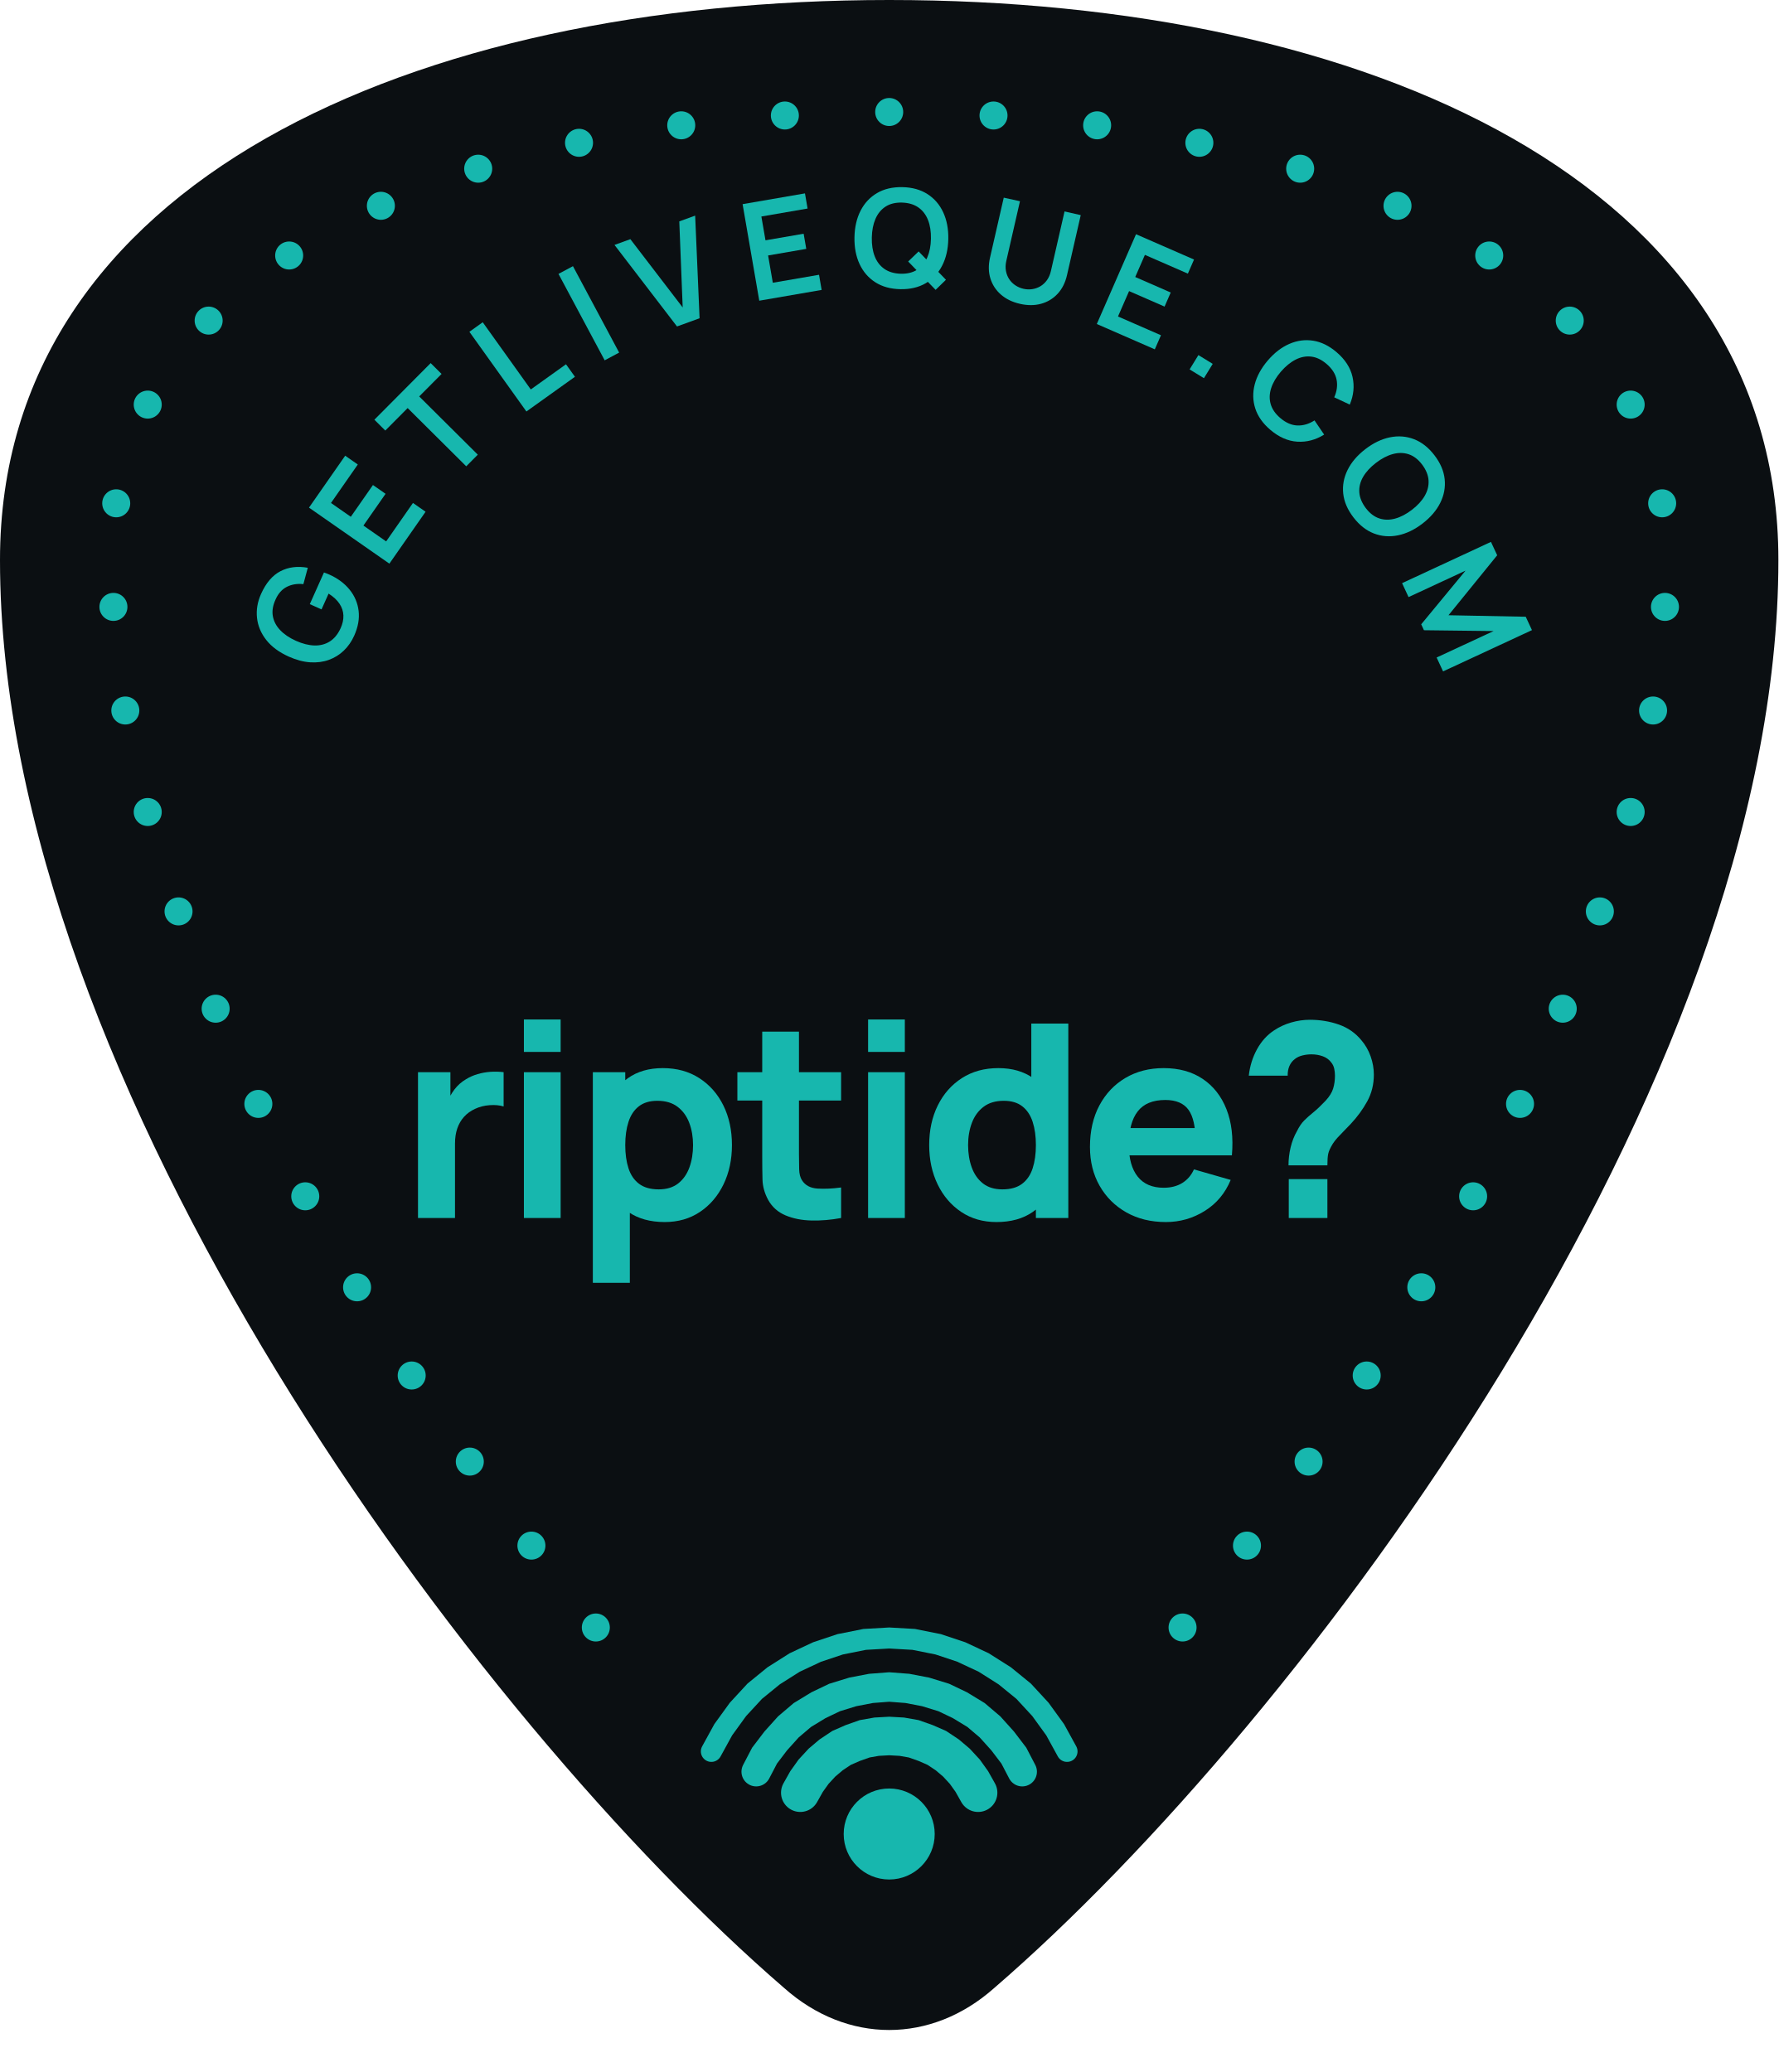
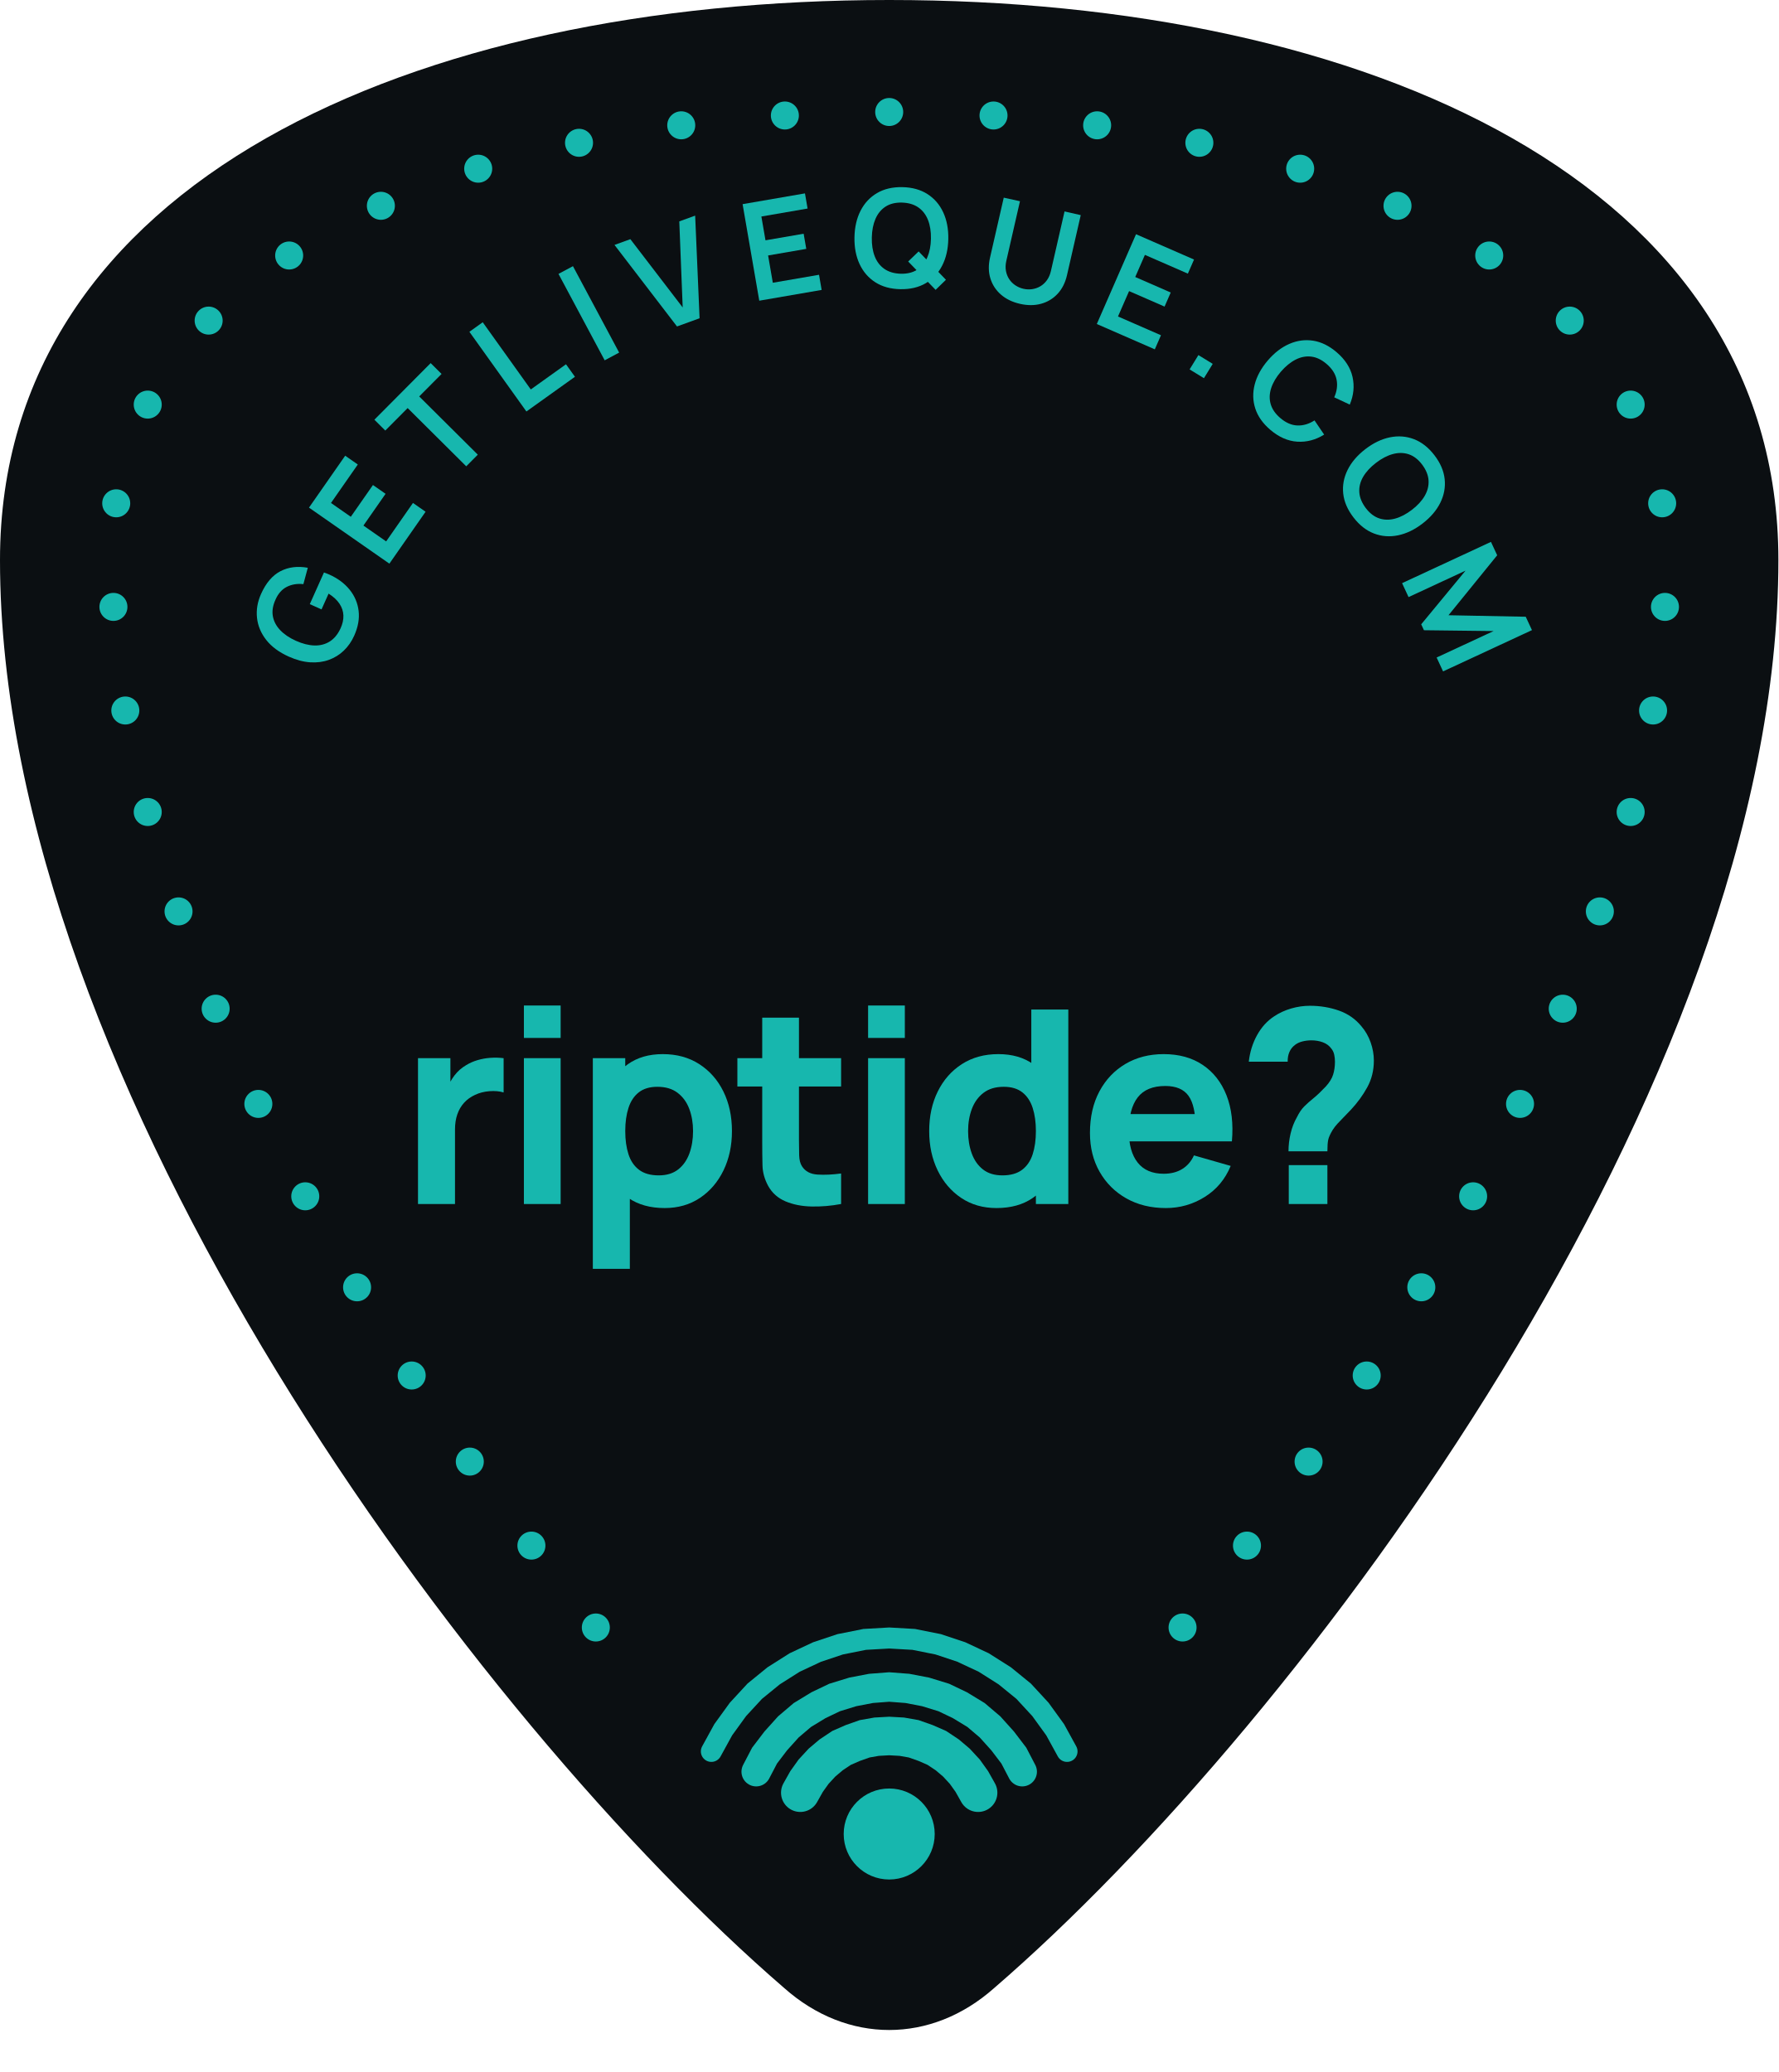
<svg xmlns="http://www.w3.org/2000/svg" viewBox="0 0 25.4 29.6" width="25.4mm" height="29.6mm">
  <defs>
    <clipPath id="pk">
      <path d="M 12.7 0.0 C 19.5 0.0 25.4 2.6 25.4 8.0 C 25.4 15.5 18.6 24.6 14.2 28.4 C 13.3 29.2 12.1 29.2 11.2 28.4 C 6.8 24.6 0.0 15.5 0.0 8.0 C 0.0 2.6 5.9 0.0 12.7 0.0 Z" />
    </clipPath>
  </defs>
  <path d="M 12.7 0.0 C 19.5 0.0 25.4 2.6 25.4 8.0 C 25.4 15.5 18.6 24.6 14.2 28.4 C 13.3 29.2 12.1 29.2 11.2 28.4 C 6.8 24.6 0.0 15.5 0.0 8.0 C 0.0 2.6 5.9 0.0 12.7 0.0 Z" fill="#0B0F12" />
  <g clip-path="url(#pk)">
    <circle cx="12.70" cy="1.60" r="0.2" fill="#17B7AE" />
    <circle cx="14.19" cy="1.65" r="0.2" fill="#17B7AE" />
    <circle cx="15.67" cy="1.79" r="0.2" fill="#17B7AE" />
    <circle cx="17.13" cy="2.04" r="0.2" fill="#17B7AE" />
    <circle cx="18.57" cy="2.41" r="0.2" fill="#17B7AE" />
    <circle cx="19.96" cy="2.94" r="0.2" fill="#17B7AE" />
    <circle cx="21.27" cy="3.65" r="0.2" fill="#17B7AE" />
    <circle cx="22.42" cy="4.58" r="0.2" fill="#17B7AE" />
    <circle cx="23.29" cy="5.78" r="0.2" fill="#17B7AE" />
    <circle cx="23.74" cy="7.19" r="0.2" fill="#17B7AE" />
    <circle cx="23.78" cy="8.67" r="0.2" fill="#17B7AE" />
    <circle cx="23.61" cy="10.15" r="0.2" fill="#17B7AE" />
    <circle cx="23.29" cy="11.60" r="0.2" fill="#17B7AE" />
    <circle cx="22.85" cy="13.02" r="0.2" fill="#17B7AE" />
    <circle cx="22.32" cy="14.41" r="0.2" fill="#17B7AE" />
    <circle cx="21.71" cy="15.77" r="0.2" fill="#17B7AE" />
    <circle cx="21.04" cy="17.09" r="0.2" fill="#17B7AE" />
    <circle cx="20.30" cy="18.39" r="0.2" fill="#17B7AE" />
    <circle cx="19.52" cy="19.65" r="0.2" fill="#17B7AE" />
    <circle cx="18.69" cy="20.88" r="0.2" fill="#17B7AE" />
    <circle cx="17.81" cy="22.08" r="0.2" fill="#17B7AE" />
    <circle cx="16.89" cy="23.25" r="0.2" fill="#17B7AE" />
    <circle cx="8.51" cy="23.25" r="0.2" fill="#17B7AE" />
    <circle cx="7.59" cy="22.08" r="0.2" fill="#17B7AE" />
    <circle cx="6.71" cy="20.88" r="0.2" fill="#17B7AE" />
    <circle cx="5.88" cy="19.65" r="0.2" fill="#17B7AE" />
    <circle cx="5.10" cy="18.39" r="0.2" fill="#17B7AE" />
    <circle cx="4.36" cy="17.09" r="0.2" fill="#17B7AE" />
    <circle cx="3.69" cy="15.77" r="0.2" fill="#17B7AE" />
    <circle cx="3.08" cy="14.41" r="0.2" fill="#17B7AE" />
    <circle cx="2.55" cy="13.02" r="0.2" fill="#17B7AE" />
    <circle cx="2.11" cy="11.60" r="0.2" fill="#17B7AE" />
    <circle cx="1.79" cy="10.15" r="0.2" fill="#17B7AE" />
    <circle cx="1.62" cy="8.67" r="0.2" fill="#17B7AE" />
    <circle cx="1.66" cy="7.19" r="0.2" fill="#17B7AE" />
    <circle cx="2.11" cy="5.78" r="0.2" fill="#17B7AE" />
    <circle cx="2.98" cy="4.58" r="0.2" fill="#17B7AE" />
    <circle cx="4.13" cy="3.65" r="0.2" fill="#17B7AE" />
    <circle cx="5.44" cy="2.94" r="0.2" fill="#17B7AE" />
    <circle cx="6.83" cy="2.41" r="0.2" fill="#17B7AE" />
    <circle cx="8.27" cy="2.04" r="0.2" fill="#17B7AE" />
    <circle cx="9.73" cy="1.79" r="0.2" fill="#17B7AE" />
    <circle cx="11.21" cy="1.65" r="0.2" fill="#17B7AE" />
    <path d="M11.43 25.61 L11.52 25.45 L11.62 25.31 L11.74 25.18 L11.87 25.07 L12.02 24.97 L12.18 24.90 L12.35 24.84 L12.52 24.81 L12.70 24.80 L12.88 24.81 L13.05 24.84 L13.22 24.90 L13.38 24.97 L13.53 25.07 L13.66 25.18 L13.78 25.31 L13.88 25.45 L13.97 25.61" fill="none" stroke="#17B7AE" stroke-width="0.55" stroke-linecap="round" />
    <path d="M10.80 25.31 L10.92 25.08 L11.08 24.87 L11.26 24.67 L11.46 24.50 L11.69 24.36 L11.92 24.25 L12.18 24.17 L12.44 24.12 L12.70 24.10 L12.96 24.12 L13.22 24.17 L13.48 24.25 L13.71 24.36 L13.94 24.50 L14.14 24.67 L14.32 24.87 L14.48 25.08 L14.60 25.31" fill="none" stroke="#17B7AE" stroke-width="0.42" stroke-linecap="round" />
    <path d="M10.16 25.02 L10.33 24.71 L10.54 24.42 L10.78 24.16 L11.05 23.94 L11.35 23.75 L11.67 23.60 L12.00 23.49 L12.35 23.42 L12.70 23.40 L13.05 23.42 L13.40 23.49 L13.73 23.60 L14.05 23.75 L14.35 23.94 L14.62 24.16 L14.86 24.42 L15.07 24.71 L15.24 25.02" fill="none" stroke="#17B7AE" stroke-width="0.3" stroke-linecap="round" />
    <circle cx="12.7" cy="26.2" r="0.65" fill="#17B7AE" />
    <g transform="translate(5.032 9.070) rotate(-65.90)">
      <path transform="translate(-0.712 0) scale(0.000972 -0.000972)" d="M734 -30Q594 -30 471.5 19.5Q349 69 256.5 165.0Q164 261 112.0 400.5Q60 540 60 720Q60 956 148.0 1123.5Q236 1291 389.0 1380.5Q542 1470 734 1470Q1000 1470 1155.5 1346.5Q1311 1223 1366 1000L1120 961Q1079 1089 986.0 1165.5Q893 1242 749 1242Q604 1244 508.0 1179.0Q412 1114 363.5 996.0Q315 878 315 720Q315 562 363.0 445.5Q411 329 507.5 264.0Q604 199 749 197Q858 196 940.0 236.5Q1022 277 1074.0 359.5Q1126 442 1144 566H890V755H1400Q1402 739 1403.0 708.0Q1404 677 1404 671Q1404 467 1323.5 308.5Q1243 150 1093.0 60.0Q943 -30 734 -30Z" fill="#17B7AE" />
    </g>
    <g transform="translate(5.809 7.697) rotate(-55.12)">
      <path transform="translate(-0.569 0) scale(0.000972 -0.000972)" d="M140 0V1440H1070V1214H381V859H950V633H381V226H1070V0Z" fill="#17B7AE" />
    </g>
    <g transform="translate(6.742 6.578) rotate(-45.17)">
      <path transform="translate(-0.590 0) scale(0.000972 -0.000972)" d="M486 0V1214H20V1440H1193V1214H727V0Z" fill="#17B7AE" />
    </g>
    <g transform="translate(7.814 5.667) rotate(-35.57)">
      <path transform="translate(-0.519 0) scale(0.000972 -0.000972)" d="M160 0V1440H401V226H1037V0Z" fill="#17B7AE" />
    </g>
    <g transform="translate(8.740 5.092) rotate(-28.12)">
      <path transform="translate(-0.273 0) scale(0.000972 -0.000972)" d="M160 0V1440H401V0Z" fill="#17B7AE" />
    </g>
    <g transform="translate(9.831 4.605) rotate(-19.97)">
      <path transform="translate(-0.623 0) scale(0.000972 -0.000972)" d="M464 0 10 1440H258L638 234L1023 1440H1271L817 0Z" fill="#17B7AE" />
    </g>
    <g transform="translate(11.271 4.222) rotate(-9.80)">
      <path transform="translate(-0.569 0) scale(0.000972 -0.000972)" d="M140 0V1440H1070V1214H381V859H950V633H381V226H1070V0Z" fill="#17B7AE" />
    </g>
    <g transform="translate(12.861 4.102) rotate(1.10)">
      <path transform="translate(-0.729 0) scale(0.000972 -0.000972)" d="M1267 -30 856 379 1007 530 1416 121ZM749 -30Q533 -30 379.0 64.5Q225 159 142.5 328.0Q60 497 60 720Q60 943 142.5 1112.0Q225 1281 379.0 1375.5Q533 1470 749 1470Q965 1470 1119.5 1375.5Q1274 1281 1356.5 1112.0Q1439 943 1439 720Q1439 497 1356.5 328.0Q1274 159 1119.5 64.5Q965 -30 749 -30ZM749 197Q894 196 990.5 261.0Q1087 326 1135.5 444.0Q1184 562 1184 720Q1184 878 1135.5 994.5Q1087 1111 990.5 1176.0Q894 1241 749 1243Q604 1244 508.0 1179.0Q412 1114 363.5 996.0Q315 878 315 720Q315 562 363.0 445.5Q411 329 507.5 264.0Q604 199 749 197Z" fill="#17B7AE" />
    </g>
    <g transform="translate(14.574 4.312) rotate(12.89)">
      <path transform="translate(-0.700 0) scale(0.000972 -0.000972)" d="M720 -30Q548 -30 417.5 40.0Q287 110 213.5 237.0Q140 364 140 535V1438L384 1440V541Q384 460 411.5 396.0Q439 332 486.0 287.5Q533 243 594.0 220.0Q655 197 720 197Q787 197 847.5 220.5Q908 244 955.0 288.5Q1002 333 1029.0 397.0Q1056 461 1056 541V1440H1300V535Q1300 364 1226.5 237.0Q1153 110 1022.5 40.0Q892 -30 720 -30Z" fill="#17B7AE" />
    </g>
    <g transform="translate(16.062 4.802) rotate(23.59)">
      <path transform="translate(-0.569 0) scale(0.000972 -0.000972)" d="M140 0V1440H1070V1214H381V859H950V633H381V226H1070V0Z" fill="#17B7AE" />
    </g>
    <g transform="translate(17.093 5.340) rotate(31.53)">
      <path transform="translate(-0.295 0) scale(0.000972 -0.000972)" d="M180 0V247H427V0Z" fill="#17B7AE" />
    </g>
    <g transform="translate(18.154 6.111) rotate(40.49)">
      <path transform="translate(-0.718 0) scale(0.000972 -0.000972)" d="M749 -30Q533 -30 379.0 64.5Q225 159 142.5 328.0Q60 497 60 720Q60 943 142.5 1112.0Q225 1281 379.0 1375.5Q533 1470 749 1470Q998 1470 1164.0 1345.5Q1330 1221 1397 1010L1154 943Q1112 1084 1011.0 1163.5Q910 1243 749 1243Q604 1243 507.5 1178.0Q411 1113 362.5 995.5Q314 878 313 720Q313 562 361.5 444.5Q410 327 507.0 262.0Q604 197 749 197Q910 197 1011.0 277.0Q1112 357 1154 497L1397 430Q1330 219 1164.0 94.5Q998 -30 749 -30Z" fill="#17B7AE" />
    </g>
    <g transform="translate(19.355 7.375) rotate(52.40)">
      <path transform="translate(-0.729 0) scale(0.000972 -0.000972)" d="M749 -30Q533 -30 379.0 64.5Q225 159 142.5 328.0Q60 497 60 720Q60 943 142.5 1112.0Q225 1281 379.0 1375.5Q533 1470 749 1470Q965 1470 1119.5 1375.5Q1274 1281 1356.5 1112.0Q1439 943 1439 720Q1439 497 1356.5 328.0Q1274 159 1119.5 64.5Q965 -30 749 -30ZM749 197Q894 196 990.5 261.0Q1087 326 1135.5 444.0Q1184 562 1184 720Q1184 878 1135.5 994.5Q1087 1111 990.5 1176.0Q894 1241 749 1243Q604 1244 508.0 1179.0Q412 1114 363.5 996.0Q315 878 315 720Q315 562 363.0 445.5Q411 329 507.5 264.0Q604 199 749 197Z" fill="#17B7AE" />
    </g>
    <g transform="translate(20.318 8.961) rotate(65.09)">
      <path transform="translate(-0.831 0) scale(0.000972 -0.000972)" d="M140 0V1440H357L855 420L1353 1440H1570V0H1345V923L903 0H807L366 923V0Z" fill="#17B7AE" />
    </g>
-     <path transform="translate(5.700 17.400) scale(0.001929 -0.001929)" d="M140 0V1080H380V816L354 850Q375 906 410.0 952.0Q445 998 496 1028Q535 1052 581.0 1065.5Q627 1079 676.0 1082.5Q725 1086 774 1080V826Q729 840 669.5 835.5Q610 831 562 808Q514 786 481.0 749.5Q448 713 431.0 663.5Q414 614 414 552V0Z" fill="#17B7AE" />
-     <path transform="translate(7.174 17.400) scale(0.001929 -0.001929)" d="M160 1230V1470H432V1230ZM160 0V1080H432V0Z" fill="#17B7AE" />
-     <path transform="translate(8.201 17.400) scale(0.001929 -0.001929)" d="M670 -30Q509 -30 401.0 45.0Q293 120 238.5 249.0Q184 378 184 540Q184 702 238.0 831.0Q292 960 397.0 1035.0Q502 1110 656 1110Q811 1110 926.0 1036.0Q1041 962 1104.5 833.5Q1168 705 1168 540Q1168 378 1105.5 249.0Q1043 120 931.0 45.0Q819 -30 670 -30ZM138 -480V1080H378V340H412V-480ZM626 212Q714 212 770.0 256.0Q826 300 853.0 374.5Q880 449 880 540Q880 630 852.0 704.5Q824 779 765.5 823.5Q707 868 616 868Q531 868 478.5 827.0Q426 786 402.0 712.0Q378 638 378 540Q378 442 402.0 368.0Q426 294 480.5 253.0Q535 212 626 212Z" fill="#17B7AE" />
-     <path transform="translate(10.493 17.400) scale(0.001929 -0.001929)" d="M788 0Q676 -21 568.5 -18.5Q461 -16 376.5 19.5Q292 55 248 134Q208 208 206.0 284.5Q204 361 204 458V1380H476V474Q476 411 477.5 360.5Q479 310 498 280Q534 223 613.0 218.0Q692 213 788 226ZM20 870V1080H788V870Z" fill="#17B7AE" />
-     <path transform="translate(12.090 17.400) scale(0.001929 -0.001929)" d="M160 1230V1470H432V1230ZM160 0V1080H432V0Z" fill="#17B7AE" />
-     <path transform="translate(13.117 17.400) scale(0.001929 -0.001929)" d="M578 -30Q429 -30 317.0 45.0Q205 120 142.5 249.0Q80 378 80 540Q80 705 143.5 833.5Q207 962 322.0 1036.0Q437 1110 592 1110Q746 1110 851.0 1035.0Q956 960 1010.0 831.0Q1064 702 1064 540Q1064 378 1009.5 249.0Q955 120 847.0 45.0Q739 -30 578 -30ZM622 212Q713 212 767.5 253.0Q822 294 846.0 368.0Q870 442 870 540Q870 638 846.0 712.0Q822 786 769.5 827.0Q717 868 632 868Q541 868 482.5 823.5Q424 779 396.0 704.5Q368 630 368 540Q368 449 395.0 374.5Q422 300 478.0 256.0Q534 212 622 212ZM870 0V740H836V1440H1110V0Z" fill="#17B7AE" />
-     <path transform="translate(15.413 17.400) scale(0.001929 -0.001929)" d="M642 -30Q476 -30 349.5 41.5Q223 113 151.5 238.5Q80 364 80 526Q80 703 150.0 834.0Q220 965 343.0 1037.5Q466 1110 626 1110Q796 1110 915.0 1030.0Q1034 950 1091.0 805.0Q1148 660 1131 464H862V564Q862 729 809.5 801.5Q757 874 638 874Q499 874 433.5 789.5Q368 705 368 540Q368 389 433.5 306.5Q499 224 626 224Q706 224 763.0 259.0Q820 294 850 360L1122 282Q1061 134 929.5 52.0Q798 -30 642 -30ZM284 464V666H1000V464Z" fill="#17B7AE" />
-     <path transform="translate(17.643 17.400) scale(0.001929 -0.001929)" d="M394 390Q394 456 409.5 522.0Q425 588 456 642Q481 693 510.5 722.5Q540 752 578.5 783.0Q617 814 670 870Q711 915 724.5 958.5Q738 1002 738 1054Q738 1081 732.5 1106.0Q727 1131 712 1150Q688 1183 648.5 1197.5Q609 1212 564 1212Q530 1212 497.5 1204.0Q465 1196 442 1178Q414 1157 400.5 1125.0Q387 1093 388 1054H100Q112 1161 161.0 1250.0Q210 1339 288 1390Q345 1428 414.0 1448.0Q483 1468 552 1468Q666 1468 767.0 1432.5Q868 1397 934 1316Q978 1265 1002.0 1197.5Q1026 1130 1026 1062Q1026 953 977.0 864.0Q928 775 856 698Q825 665 800.5 640.5Q776 616 756.5 594.5Q737 573 722 550Q694 504 688.0 475.0Q682 446 682 390ZM396 0V288H682V0Z" fill="#17B7AE" />
+     <path transform="translate(5.700 17.200) scale(0.001929 -0.001929)" d="M140 0V1080H380V816L354 850Q375 906 410.0 952.0Q445 998 496 1028Q535 1052 581.0 1065.5Q627 1079 676.0 1082.5Q725 1086 774 1080V826Q729 840 669.5 835.5Q610 831 562 808Q514 786 481.0 749.5Q448 713 431.0 663.5Q414 614 414 552V0Z" fill="#17B7AE" />
+     <path transform="translate(7.174 17.200) scale(0.001929 -0.001929)" d="M160 1230V1470H432V1230ZM160 0V1080H432V0Z" fill="#17B7AE" />
+     <path transform="translate(8.201 17.200) scale(0.001929 -0.001929)" d="M670 -30Q509 -30 401.0 45.0Q293 120 238.5 249.0Q184 378 184 540Q184 702 238.0 831.0Q292 960 397.0 1035.0Q502 1110 656 1110Q811 1110 926.0 1036.0Q1041 962 1104.5 833.5Q1168 705 1168 540Q1168 378 1105.5 249.0Q1043 120 931.0 45.0Q819 -30 670 -30ZM138 -480V1080H378V340H412V-480ZM626 212Q714 212 770.0 256.0Q826 300 853.0 374.5Q880 449 880 540Q880 630 852.0 704.5Q824 779 765.5 823.5Q707 868 616 868Q531 868 478.5 827.0Q426 786 402.0 712.0Q378 638 378 540Q378 442 402.0 368.0Q426 294 480.5 253.0Q535 212 626 212Z" fill="#17B7AE" />
+     <path transform="translate(10.493 17.200) scale(0.001929 -0.001929)" d="M788 0Q676 -21 568.5 -18.5Q461 -16 376.5 19.5Q292 55 248 134Q208 208 206.0 284.5Q204 361 204 458V1380H476V474Q476 411 477.5 360.5Q479 310 498 280Q534 223 613.0 218.0Q692 213 788 226ZM20 870V1080H788V870Z" fill="#17B7AE" />
+     <path transform="translate(12.090 17.200) scale(0.001929 -0.001929)" d="M160 1230V1470H432V1230ZM160 0V1080H432V0Z" fill="#17B7AE" />
+     <path transform="translate(13.117 17.200) scale(0.001929 -0.001929)" d="M578 -30Q429 -30 317.0 45.0Q205 120 142.5 249.0Q80 378 80 540Q80 705 143.5 833.5Q207 962 322.0 1036.0Q437 1110 592 1110Q746 1110 851.0 1035.0Q956 960 1010.0 831.0Q1064 702 1064 540Q1064 378 1009.5 249.0Q955 120 847.0 45.0Q739 -30 578 -30ZM622 212Q713 212 767.5 253.0Q822 294 846.0 368.0Q870 442 870 540Q870 638 846.0 712.0Q822 786 769.5 827.0Q717 868 632 868Q541 868 482.5 823.5Q424 779 396.0 704.5Q368 630 368 540Q368 449 395.0 374.5Q422 300 478.0 256.0Q534 212 622 212ZM870 0V740H836V1440H1110V0Z" fill="#17B7AE" />
+     <path transform="translate(15.413 17.200) scale(0.001929 -0.001929)" d="M642 -30Q476 -30 349.5 41.5Q223 113 151.5 238.5Q80 364 80 526Q80 703 150.0 834.0Q220 965 343.0 1037.5Q466 1110 626 1110Q796 1110 915.0 1030.0Q1034 950 1091.0 805.0Q1148 660 1131 464H862V564Q862 729 809.5 801.5Q757 874 638 874Q499 874 433.5 789.5Q368 705 368 540Q368 389 433.5 306.5Q499 224 626 224Q706 224 763.0 259.0Q820 294 850 360L1122 282Q1061 134 929.5 52.0Q798 -30 642 -30ZM284 464V666H1000V464Z" fill="#17B7AE" />
+     <path transform="translate(17.643 17.200) scale(0.001929 -0.001929)" d="M394 390Q394 456 409.5 522.0Q425 588 456 642Q481 693 510.5 722.5Q540 752 578.5 783.0Q617 814 670 870Q711 915 724.5 958.5Q738 1002 738 1054Q738 1081 732.5 1106.0Q727 1131 712 1150Q688 1183 648.5 1197.5Q609 1212 564 1212Q530 1212 497.5 1204.0Q465 1196 442 1178Q414 1157 400.5 1125.0Q387 1093 388 1054H100Q112 1161 161.0 1250.0Q210 1339 288 1390Q345 1428 414.0 1448.0Q483 1468 552 1468Q666 1468 767.0 1432.5Q868 1397 934 1316Q978 1265 1002.0 1197.5Q1026 1130 1026 1062Q1026 953 977.0 864.0Q928 775 856 698Q825 665 800.5 640.5Q776 616 756.5 594.5Q737 573 722 550Q694 504 688.0 475.0Q682 446 682 390ZM396 0V288H682V0Z" fill="#17B7AE" />
  </g>
</svg>
